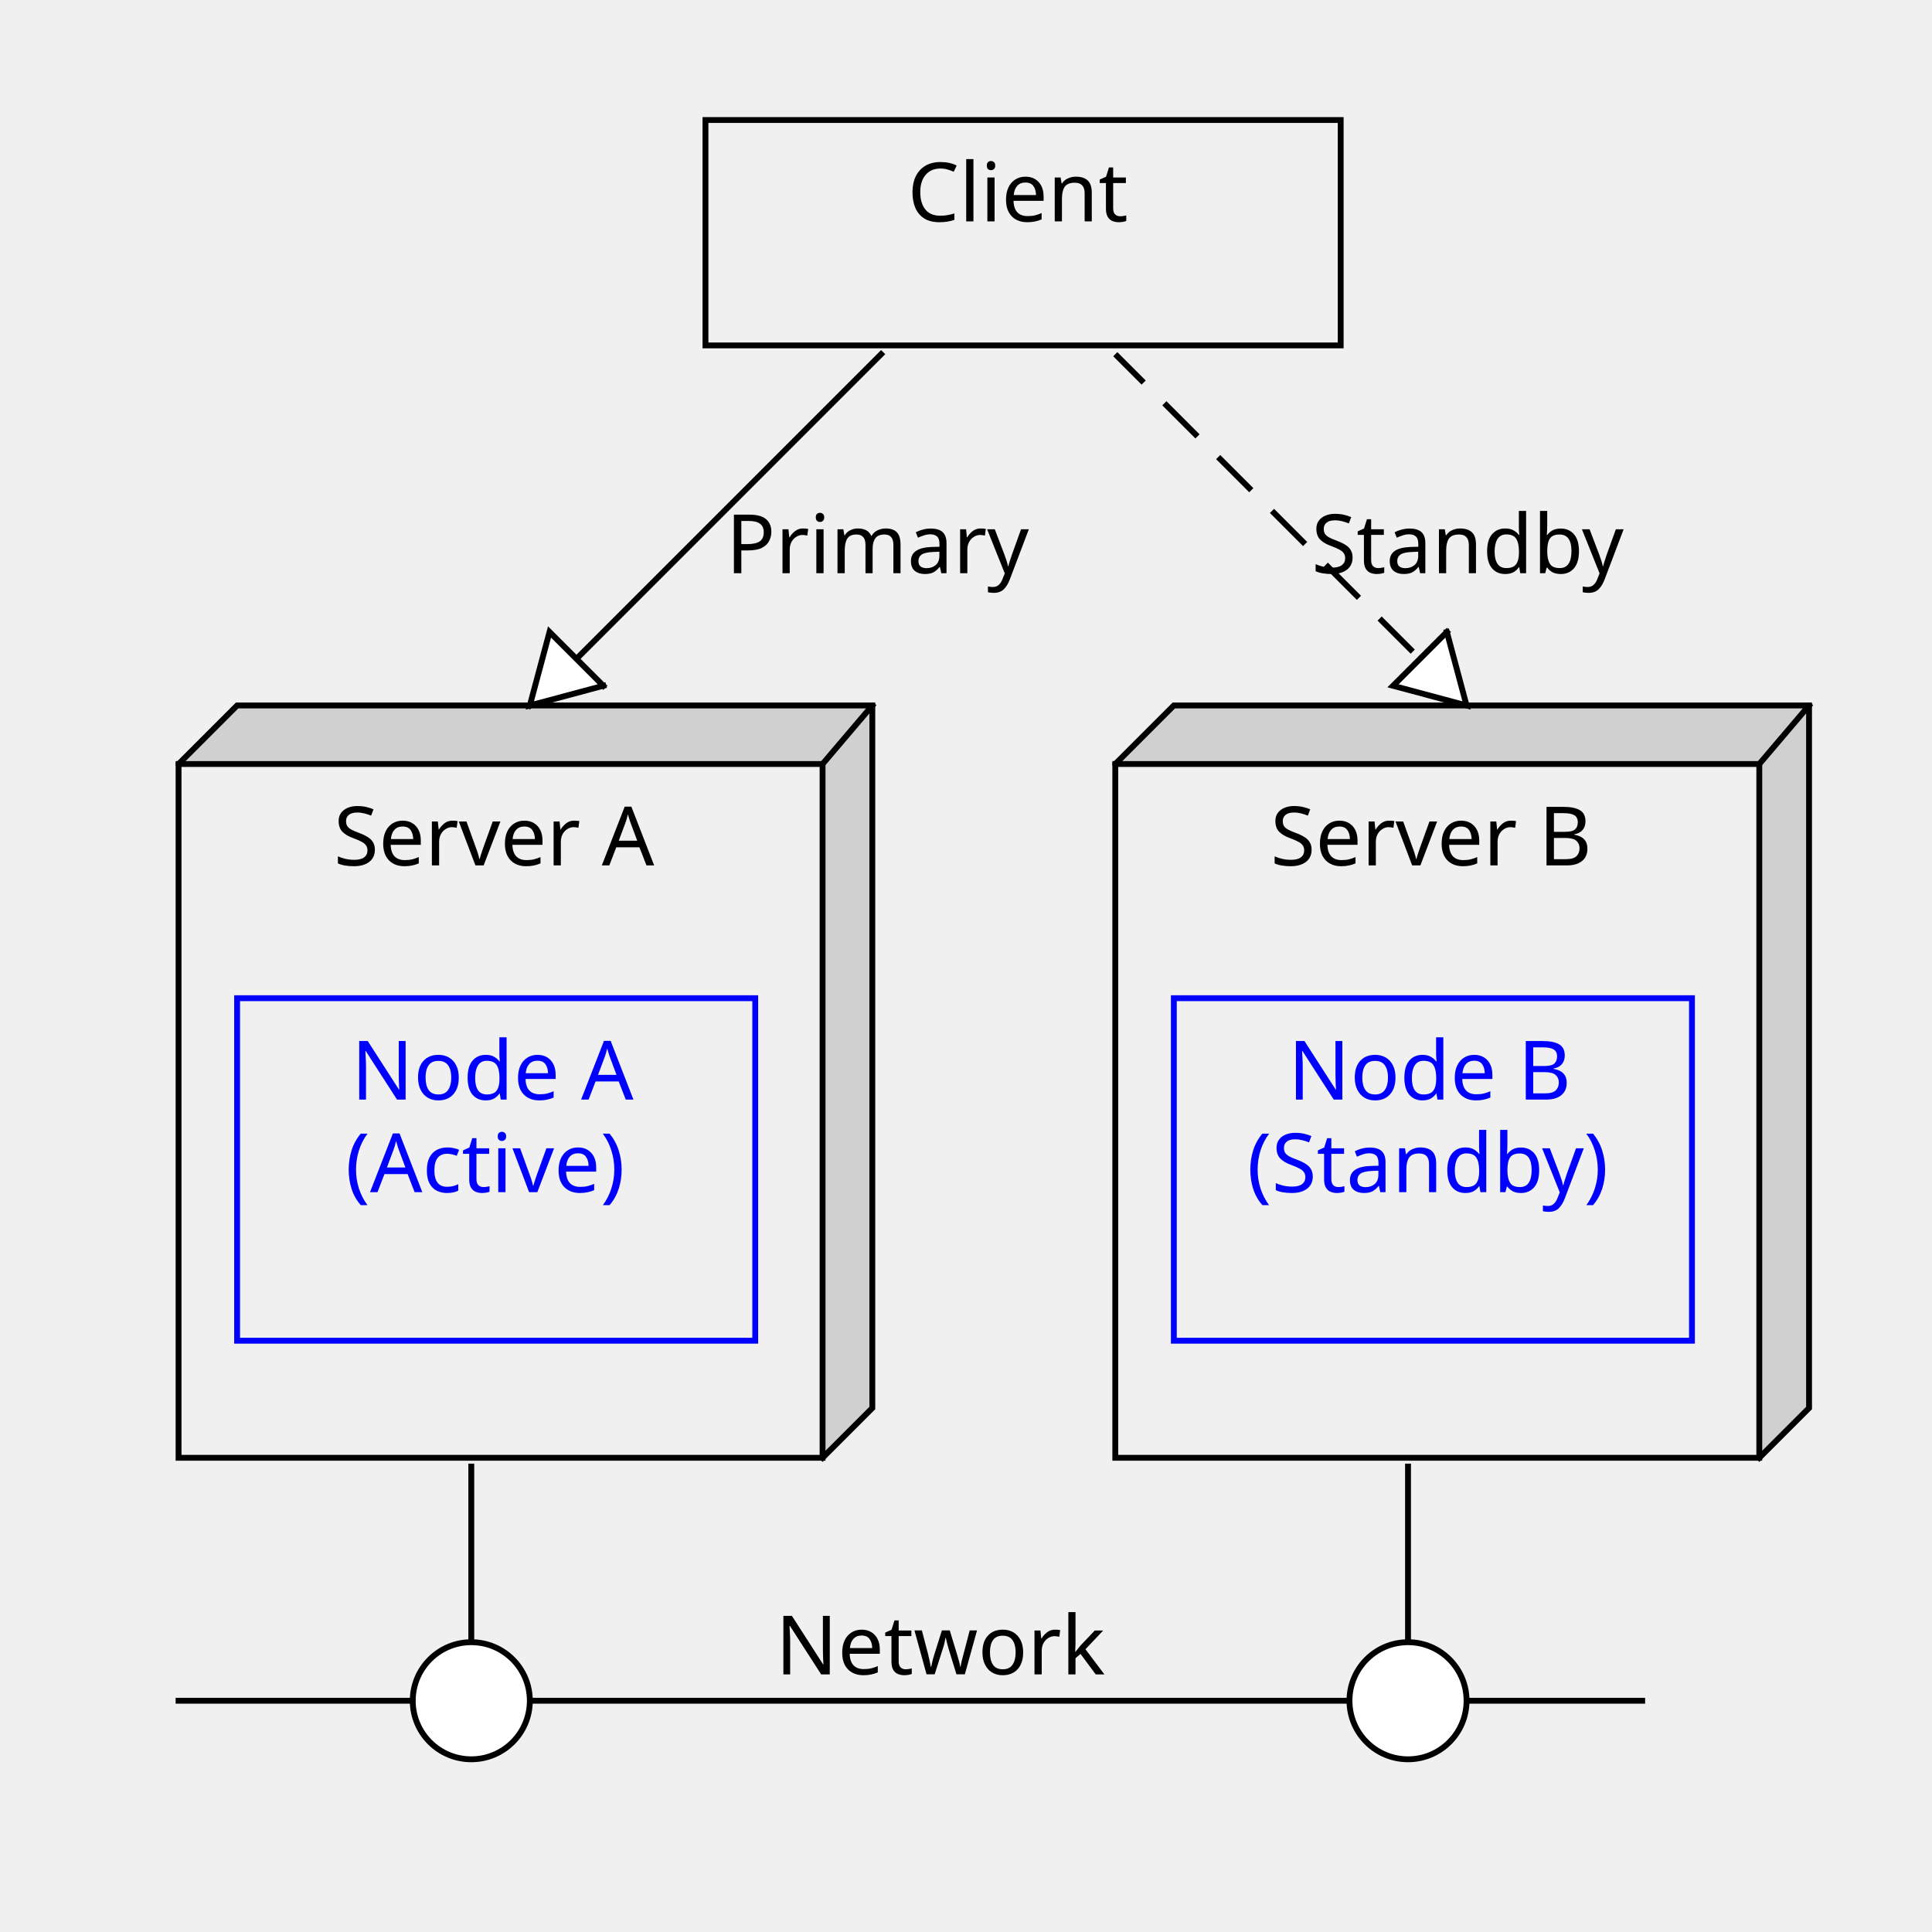
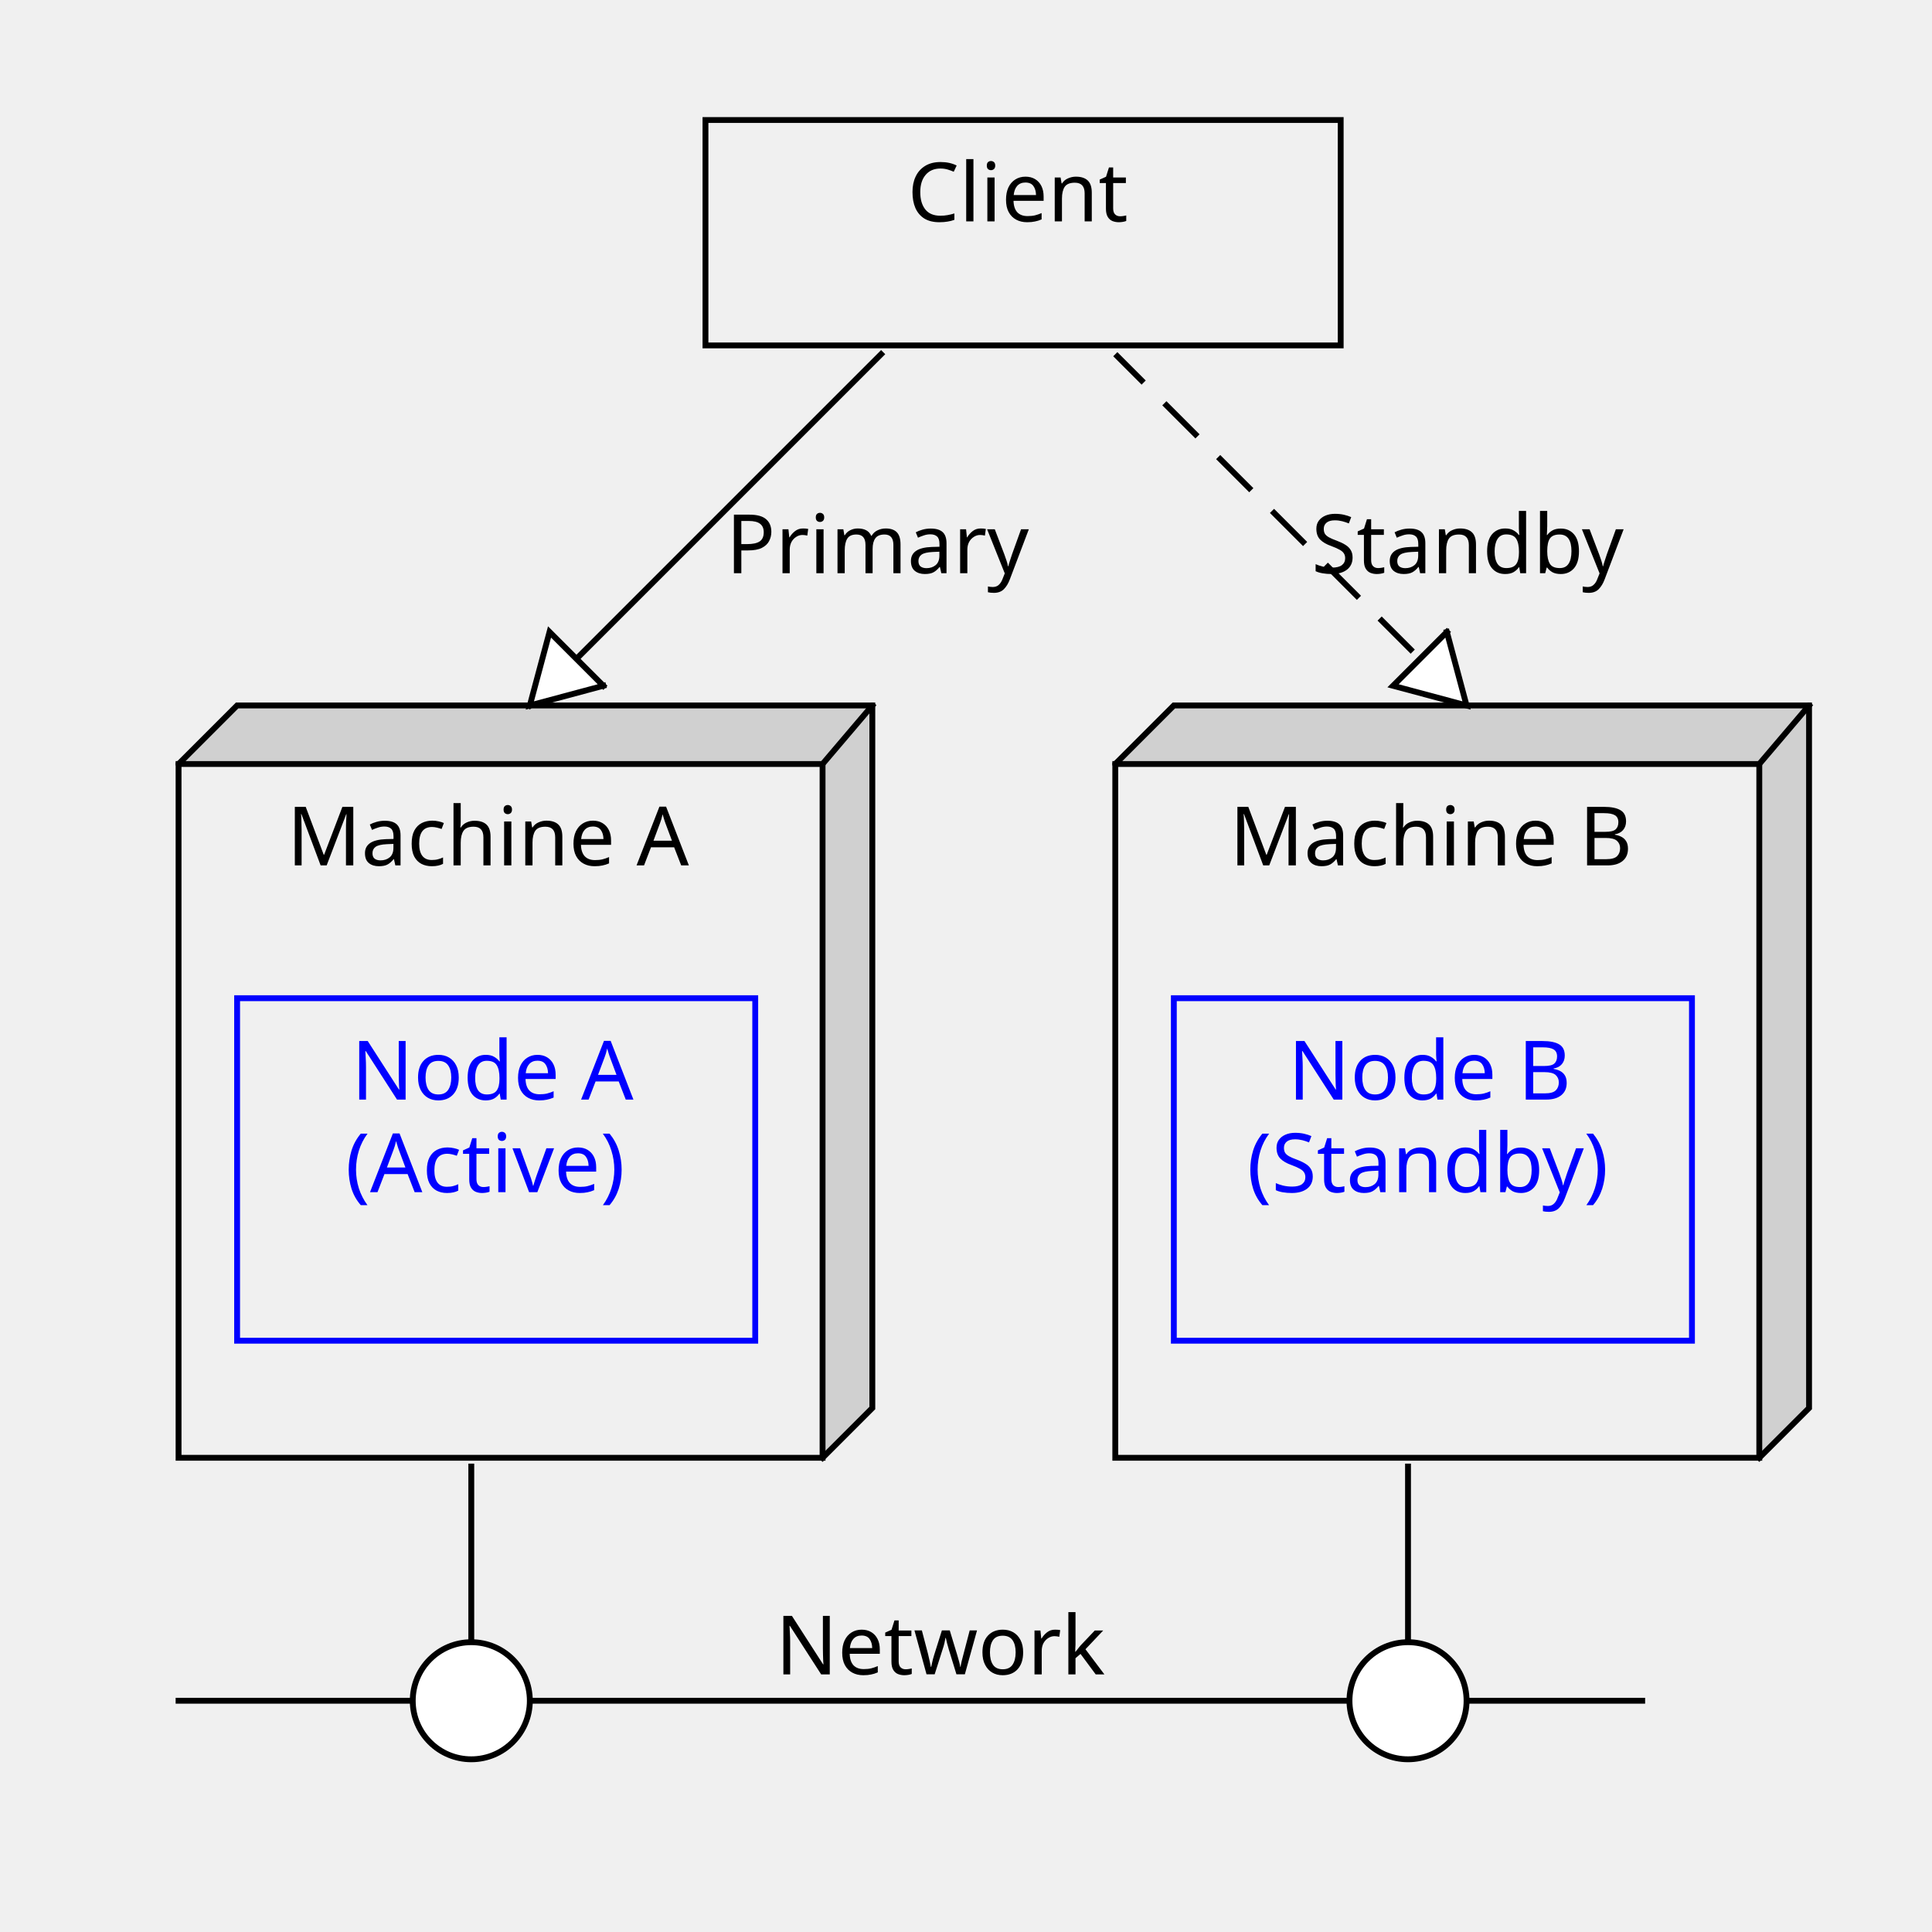
<svg xmlns="http://www.w3.org/2000/svg" fill-opacity="1" color-rendering="auto" color-interpolation="auto" text-rendering="auto" stroke="black" stroke-linecap="square" width="330" stroke-miterlimit="10" shape-rendering="auto" stroke-opacity="1" fill="black" stroke-dasharray="none" font-weight="normal" stroke-width="1" viewBox="130 40 330 330" height="330" font-family="'Dialog'" font-style="normal" stroke-linejoin="miter" font-size="12" stroke-dashoffset="0" image-rendering="auto">
  <defs id="genericDefs" />
  <g>
    <defs id="defs1">
      <clipPath clipPathUnits="userSpaceOnUse" id="clipPath1">
        <path d="M0 0 L2147483647 0 L2147483647 2147483647 L0 2147483647 L0 0 Z" />
      </clipPath>
      <clipPath clipPathUnits="userSpaceOnUse" id="clipPath2">
        <path d="M0 0 L0 40 L110 40 L110 0 Z" />
      </clipPath>
      <clipPath clipPathUnits="userSpaceOnUse" id="clipPath3">
        <path d="M0 0 L0 60 L90 60 L90 0 Z" />
      </clipPath>
      <clipPath clipPathUnits="userSpaceOnUse" id="clipPath4">
        <path d="M0 0 L0 130 L120 130 L120 0 Z" />
      </clipPath>
      <clipPath clipPathUnits="userSpaceOnUse" id="clipPath5">
        <path d="M0 0 L0 40 L70 40 L70 0 Z" />
      </clipPath>
      <clipPath clipPathUnits="userSpaceOnUse" id="clipPath6">
        <path d="M0 0 L0 40 L60 40 L60 0 Z" />
      </clipPath>
      <clipPath clipPathUnits="userSpaceOnUse" id="clipPath7">
        <path d="M0 0 L0 60 L30 60 L30 0 Z" />
      </clipPath>
      <clipPath clipPathUnits="userSpaceOnUse" id="clipPath8">
        <path d="M0 0 L0 40 L190 40 L190 0 Z" />
      </clipPath>
      <clipPath clipPathUnits="userSpaceOnUse" id="clipPath9">
        <path d="M0 0 L0 90 L110 90 L110 0 Z" />
      </clipPath>
    </defs>
    <g fill="rgb(255,255,255)" fill-opacity="0" transform="translate(250,60)" stroke-opacity="0" stroke="rgb(255,255,255)">
      <rect x="0.5" width="108.5" height="38.5" y="0.5" clip-path="url(#clipPath2)" stroke="none" />
    </g>
    <g transform="translate(250,60)">
      <rect fill="none" x="0.5" width="108.5" height="38.5" y="0.5" clip-path="url(#clipPath2)" />
      <text x="35" font-size="14" y="17.817" clip-path="url(#clipPath2)" font-family="sans-serif" stroke="none" xml:space="preserve">Client</text>
    </g>
    <g fill="rgb(255,255,255)" fill-opacity="0" transform="translate(330,210)" stroke-opacity="0" stroke="rgb(255,255,255)">
      <rect x="0.5" width="88.5" height="58.5" y="0.5" clip-path="url(#clipPath3)" stroke="none" />
    </g>
    <g fill="blue" transform="translate(330,210)" stroke="blue">
      <rect fill="none" x="0.5" width="88.5" height="58.5" y="0.5" clip-path="url(#clipPath3)" />
      <text x="20" font-size="14" y="17.817" clip-path="url(#clipPath3)" font-family="sans-serif" stroke="none" xml:space="preserve">Node B</text>
      <text x="13" font-size="14" y="33.635" clip-path="url(#clipPath3)" font-family="sans-serif" stroke="none" xml:space="preserve">(Standby)</text>
    </g>
    <g fill="rgb(175,175,175)" fill-opacity="0.49" transform="translate(320,160)" stroke-opacity="0.49" stroke="rgb(175,175,175)">
      <path d="M0.5 10.5 L10.5 0.5 L119 0.5 L119 120.5 L110.5 129 L110.5 10.5 L0.5 10.5" stroke="none" clip-path="url(#clipPath4)" />
    </g>
    <g fill="rgb(255,255,255)" fill-opacity="0" transform="translate(320,160)" stroke-opacity="0" stroke="rgb(255,255,255)">
      <path fill="none" d="M0.5 10.5 L10.5 0.5 L119 0.5 L119 120.5 L110.5 129 L110.5 10.5 L0.5 10.5" clip-path="url(#clipPath4)" />
    </g>
    <g transform="translate(320,160)">
      <path fill="none" d="M0.5 10.5 L10.5 0.5 L119 0.5 L119 120.5 L110.5 129" clip-path="url(#clipPath4)" />
      <path fill="none" d="M110.5 10.5 L119 0.5" clip-path="url(#clipPath4)" />
    </g>
    <g fill="rgb(255,255,255)" fill-opacity="0" transform="translate(320,160)" stroke-opacity="0" stroke="rgb(255,255,255)">
      <rect x="0.5" width="110" height="118.5" y="10.5" clip-path="url(#clipPath4)" stroke="none" />
    </g>
    <g transform="translate(320,160)">
      <rect fill="none" x="0.5" width="110" height="118.5" y="10.5" clip-path="url(#clipPath4)" />
-       <text x="27" font-size="14" y="27.817" clip-path="url(#clipPath4)" font-family="sans-serif" stroke="none" xml:space="preserve">Server B</text>
+       <text x="20" font-size="14" y="27.817" clip-path="url(#clipPath4)" font-family="sans-serif" stroke="none" xml:space="preserve">Machine B</text>
    </g>
    <g fill="rgb(255,255,255)" fill-opacity="0" transform="translate(170,210)" stroke-opacity="0" stroke="rgb(255,255,255)">
      <rect x="0.5" width="88.5" height="58.5" y="0.5" clip-path="url(#clipPath3)" stroke="none" />
    </g>
    <g fill="blue" transform="translate(170,210)" stroke="blue">
      <rect fill="none" x="0.5" width="88.5" height="58.5" y="0.5" clip-path="url(#clipPath3)" />
      <text x="20" font-size="14" y="17.817" clip-path="url(#clipPath3)" font-family="sans-serif" stroke="none" xml:space="preserve">Node A</text>
      <text x="19" font-size="14" y="33.635" clip-path="url(#clipPath3)" font-family="sans-serif" stroke="none" xml:space="preserve">(Active)</text>
    </g>
    <g fill="rgb(175,175,175)" fill-opacity="0.49" transform="translate(160,160)" stroke-opacity="0.49" stroke="rgb(175,175,175)">
      <path d="M0.5 10.5 L10.5 0.5 L119 0.5 L119 120.5 L110.5 129 L110.5 10.5 L0.5 10.5" stroke="none" clip-path="url(#clipPath4)" />
    </g>
    <g fill="rgb(255,255,255)" fill-opacity="0" transform="translate(160,160)" stroke-opacity="0" stroke="rgb(255,255,255)">
      <path fill="none" d="M0.5 10.5 L10.5 0.5 L119 0.5 L119 120.5 L110.5 129 L110.5 10.5 L0.5 10.5" clip-path="url(#clipPath4)" />
    </g>
    <g transform="translate(160,160)">
      <path fill="none" d="M0.5 10.5 L10.5 0.5 L119 0.5 L119 120.5 L110.5 129" clip-path="url(#clipPath4)" />
      <path fill="none" d="M110.5 10.5 L119 0.5" clip-path="url(#clipPath4)" />
    </g>
    <g fill="rgb(255,255,255)" fill-opacity="0" transform="translate(160,160)" stroke-opacity="0" stroke="rgb(255,255,255)">
      <rect x="0.5" width="110" height="118.5" y="10.5" clip-path="url(#clipPath4)" stroke="none" />
    </g>
    <g transform="translate(160,160)">
      <rect fill="none" x="0.5" width="110" height="118.5" y="10.5" clip-path="url(#clipPath4)" />
-       <text x="27" font-size="14" y="27.817" clip-path="url(#clipPath4)" font-family="sans-serif" stroke="none" xml:space="preserve">Server A</text>
+       <text x="19" font-size="14" y="27.817" clip-path="url(#clipPath4)" font-family="sans-serif" stroke="none" xml:space="preserve">Machine A</text>
    </g>
    <g transform="translate(150,310)">
      <path fill="none" d="M50.5 20.5 L10.5 20.5" clip-path="url(#clipPath5)" />
    </g>
    <g transform="translate(370,310)">
      <path fill="none" d="M40.5 20.5 L10.5 20.5" clip-path="url(#clipPath6)" />
    </g>
    <g transform="translate(200,280)">
      <path fill="none" d="M10.5 10.5 L10.5 40.5" clip-path="url(#clipPath7)" />
    </g>
    <g transform="translate(360,280)">
      <path fill="none" d="M10.5 10.5 L10.5 40.5" clip-path="url(#clipPath7)" />
    </g>
    <g transform="translate(200,310)">
      <path fill="none" d="M10.5 20.5 L170.5 20.5" clip-path="url(#clipPath8)" />
      <circle fill="white" r="10" clip-path="url(#clipPath8)" cx="10.5" cy="20.5" stroke="none" />
      <circle fill="none" r="10" clip-path="url(#clipPath8)" cx="10.5" cy="20.5" />
      <circle fill="white" r="10" clip-path="url(#clipPath8)" cx="170.5" cy="20.5" stroke="none" />
      <circle fill="none" r="10" clip-path="url(#clipPath8)" cx="170.5" cy="20.5" />
      <text x="62.451" font-size="14" y="16" clip-path="url(#clipPath8)" font-family="sans-serif" stroke="none" xml:space="preserve">Network</text>
    </g>
    <g stroke-dasharray="8,5" stroke-miterlimit="5" transform="translate(310,90)" stroke-linecap="butt">
      <path fill="none" d="M70.5 70.5 L10.5 10.5" clip-path="url(#clipPath9)" />
      <path fill="white" d="M67.135 57.943 L70.5 70.5 L57.943 67.135 L67.135 57.943" clip-path="url(#clipPath9)" stroke="none" />
      <path fill="none" stroke-miterlimit="10" stroke-dasharray="none" d="M67.135 57.943 L70.5 70.5 L57.943 67.135 L67.135 57.943" clip-path="url(#clipPath9)" stroke-linecap="square" />
    </g>
    <g font-family="sans-serif" font-size="14" transform="translate(310,90)">
      <text x="44" xml:space="preserve" y="47.909" clip-path="url(#clipPath9)" stroke="none">Standby</text>
    </g>
    <g transform="translate(210,90)">
      <path fill="none" d="M10.5 70.5 L70.5 10.5" clip-path="url(#clipPath9)" />
      <path fill="white" d="M23.057 67.135 L10.5 70.5 L13.865 57.943 L23.057 67.135" clip-path="url(#clipPath9)" stroke="none" />
      <path fill="none" d="M23.057 67.135 L10.5 70.5 L13.865 57.943 L23.057 67.135" clip-path="url(#clipPath9)" />
      <text x="44" font-size="14" y="47.909" clip-path="url(#clipPath9)" font-family="sans-serif" stroke="none" xml:space="preserve">Primary</text>
    </g>
  </g>
</svg>
